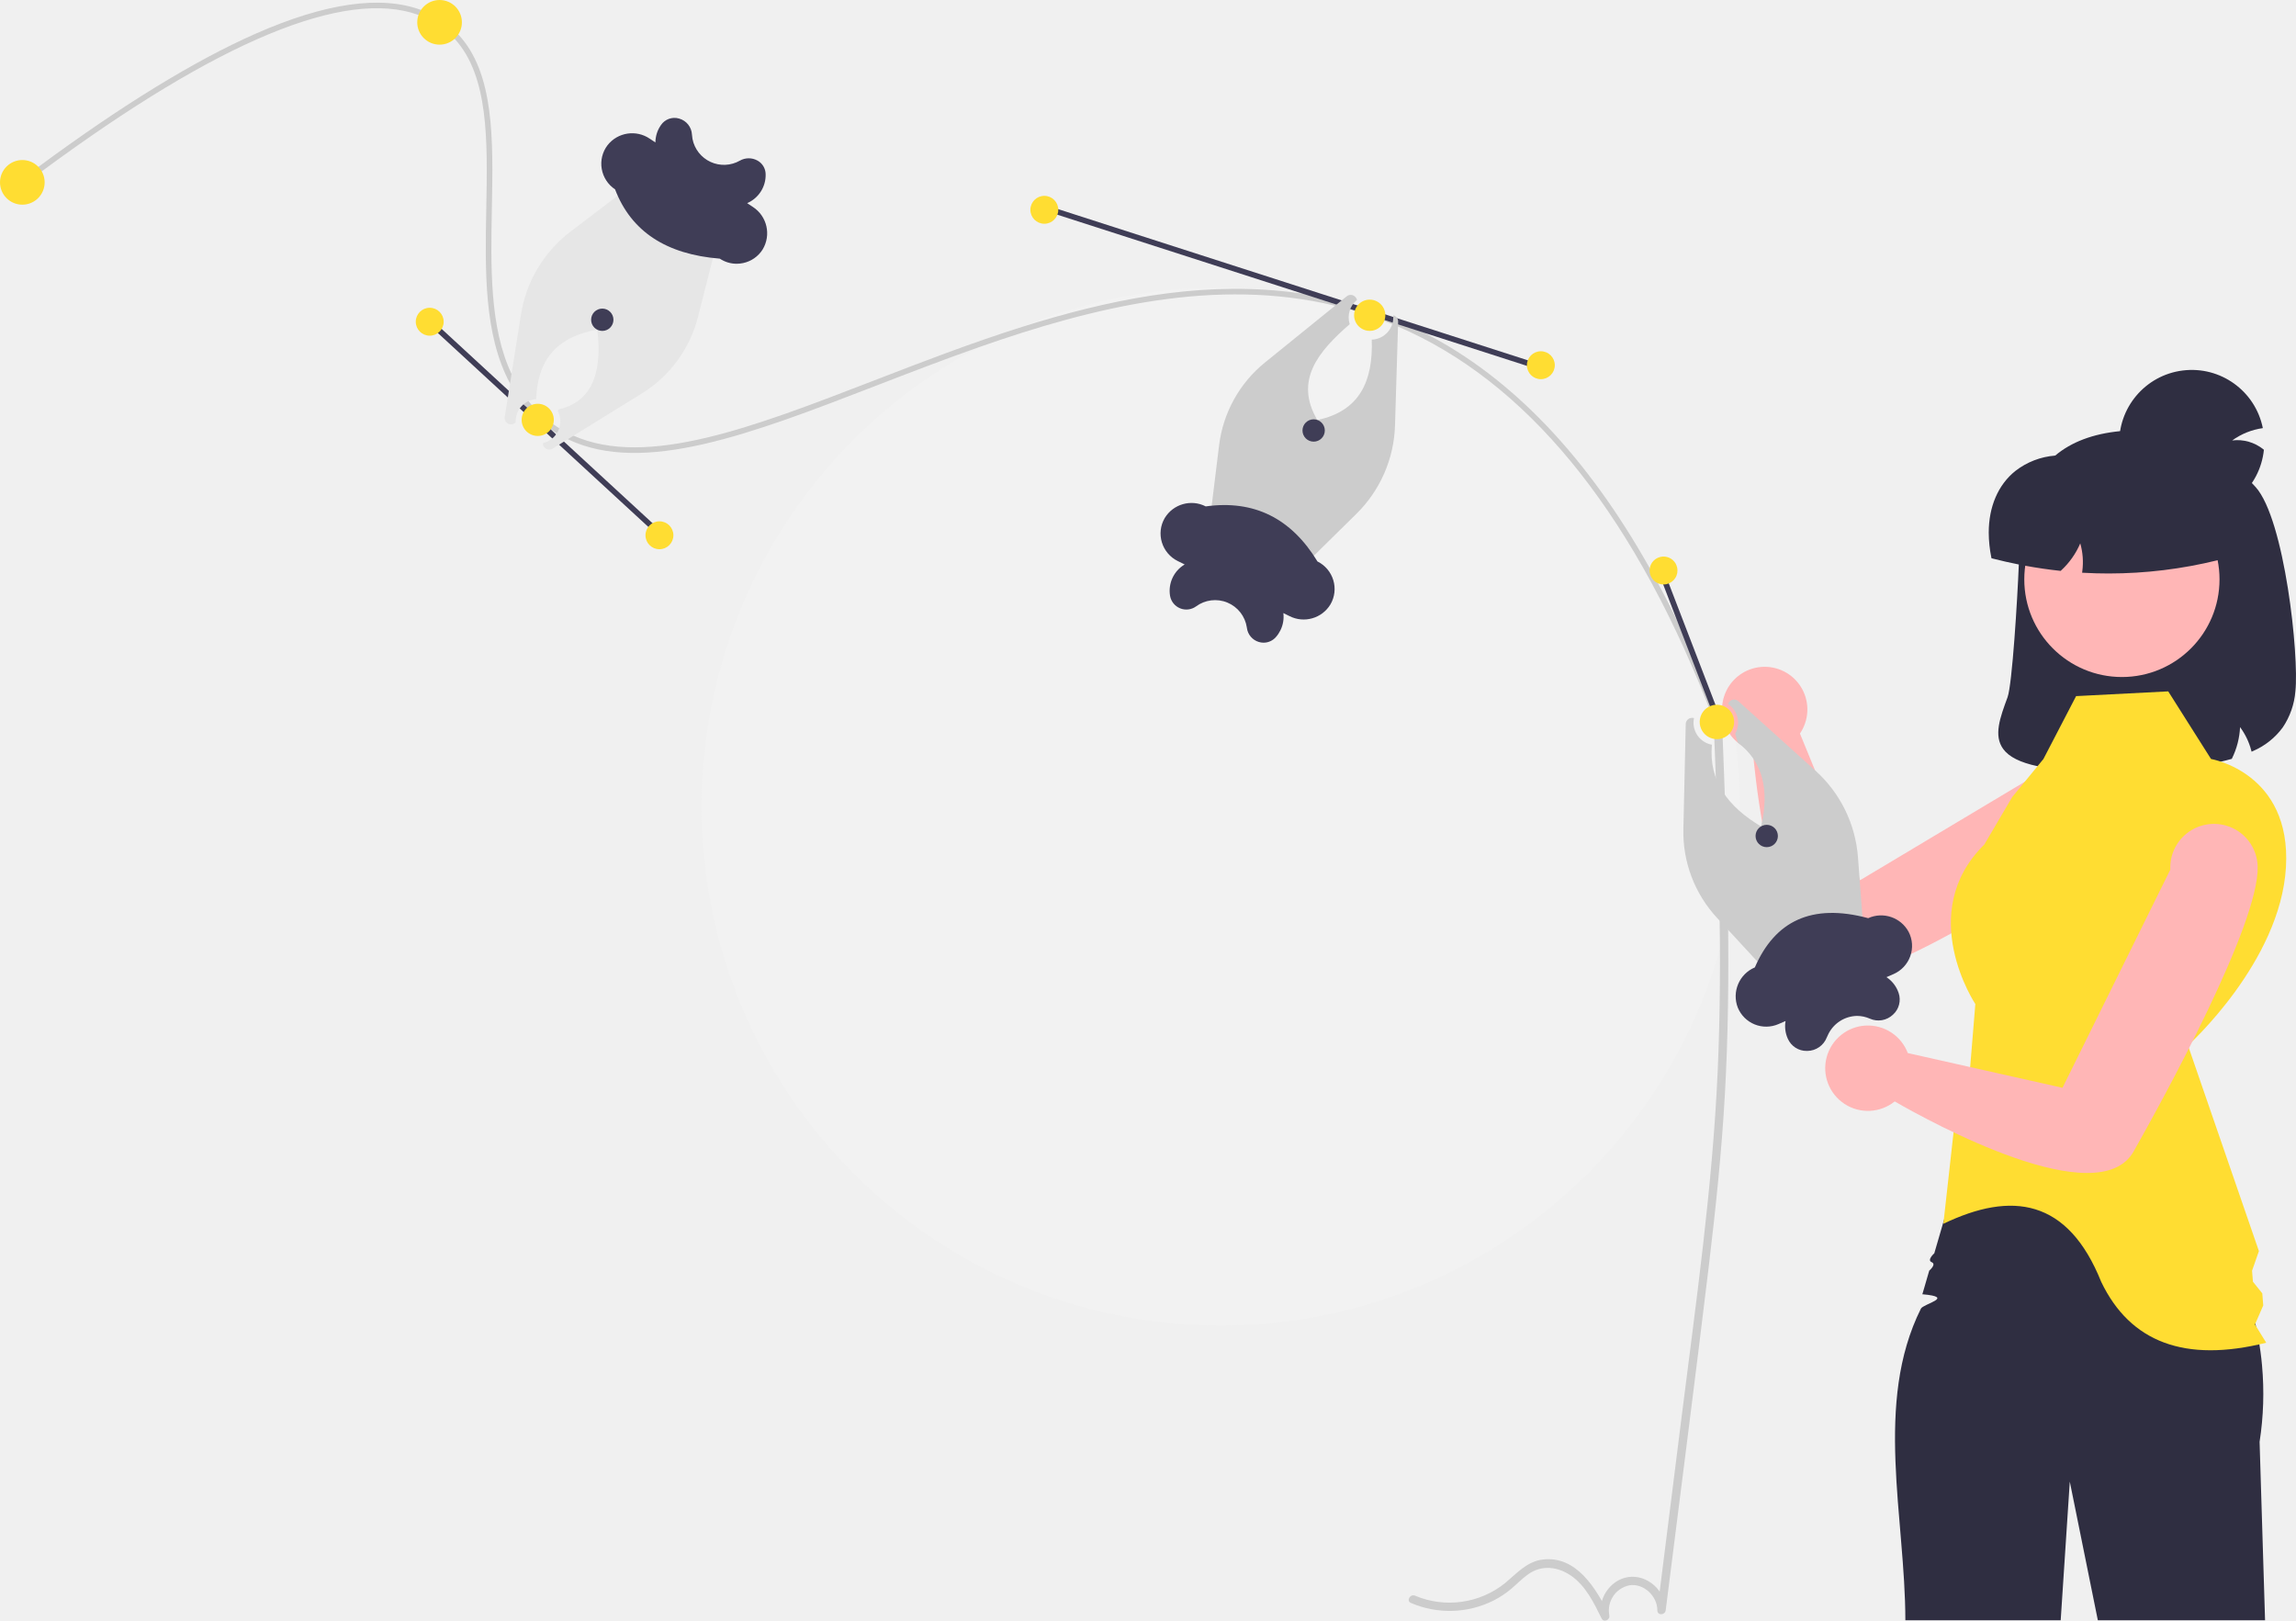
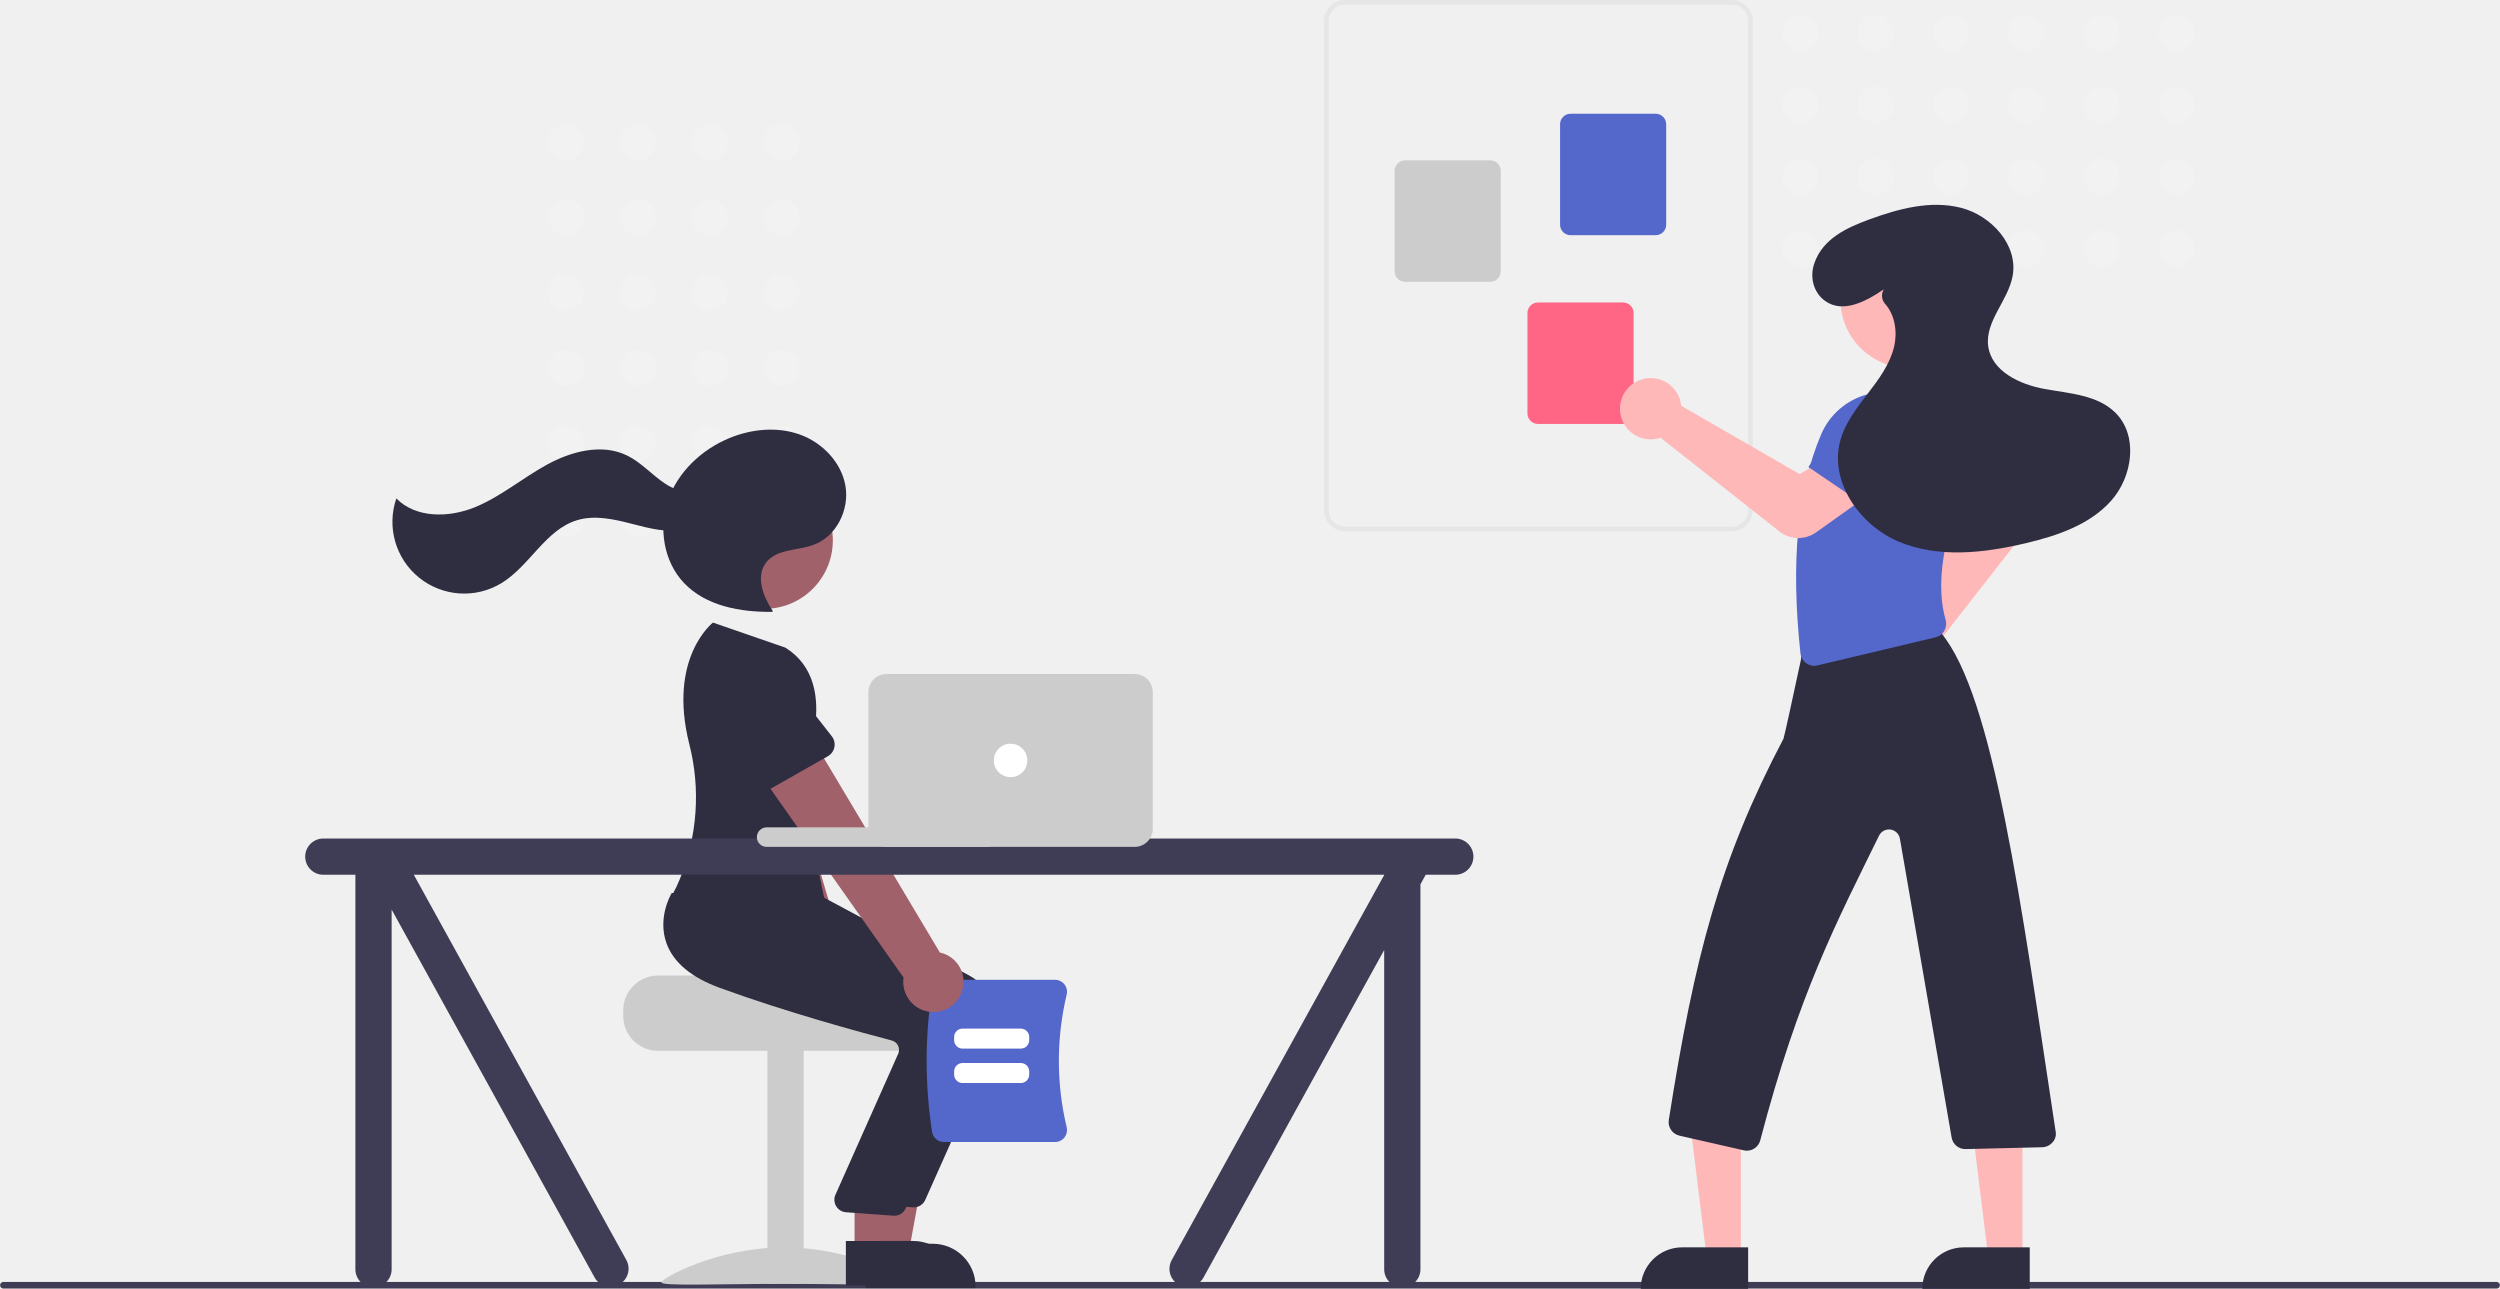
- <svg xmlns="http://www.w3.org/2000/svg" data-name="Layer 1" width="822.842" height="580.81" viewBox="0 0 822.842 580.81">
-   <path d="M812.055,448.637a186.535,186.535,0,0,1-5.05,43.22c-19.49,81.88-93.11,142.78-180.95,142.78-102.72,0-186-83.28-186-186A185.977,185.977,0,0,1,539.365,284.037c.01,0,.02-.01.03-.01q7.56-4.006,15.54-7.3a187.031,187.031,0,0,1,93.06-12.81c2.71.32,5.41.7,8.08,1.13q6.525,1.065,12.88,2.57,1.605.36,3.18.78c.21.05.41.11.62.16s.41.1.61.16h.01c.4.1.8.2,1.2.31.98.27,1.96.54,2.94.83q4.545,1.291,8.99,2.83c.47.16.93.32,1.4.48.24.09.47.17.71.26.25.08.49.17.74.26a184.001,184.001,0,0,1,19.5,8.35l-9.75-3.14c31.19,15.99,58.19,44.22,80.72,84.33a5.006,5.006,0,0,1,9.17-1.84,4.745,4.745,0,0,1,.35.67,5,5,0,0,1-2.6,6.58.498.498,0,0,1-.11.04l16.02,41.65a7.742,7.742,0,0,1,3.34.63,14.713,14.713,0,0,1,1.37-3.99c.32,1.38.62,2.77.91,4.17.1.52.21,1.03.3,1.55v.01q.825,4.125,1.44,8.33c.04.23.07.45.11.68v.01c.16,1.1.31,2.21.45,3.32q1.11,8.805,1.39,17.86C812.025,444.807,812.055,446.717,812.055,448.637Z" transform="translate(-188.5791 -159.5948)" fill="#f2f2f2" />
-   <path d="M802.769,419.308c1.622,41.519,3.247,83.105,1.373,124.645-1.86,41.252-7.729,82.209-12.871,123.143l-8.737,69.559h3c.009-6.879-6.55-12.933-13.471-11.869-6.617,1.018-11.09,8.089-9.631,14.504l2.742-1.156c-4.559-9.196-11.579-21.084-23.677-19.643-5.686.677-9.349,4.965-13.498,8.423a31.786,31.786,0,0,1-32.268,4.542c-1.753-.762-3.282,1.822-1.514,2.59a35.124,35.124,0,0,0,29.502-.801,32.89,32.89,0,0,0,6.401-4.21c2.078-1.732,3.946-3.735,6.166-5.293,4.828-3.39,10.497-2.736,15.246.489,5.329,3.619,8.278,9.82,11.052,15.416.782,1.577,3.105.442,2.742-1.156a9.216,9.216,0,0,1,7.117-10.746c5.163-.875,10.099,3.844,10.092,8.909-.003,1.986,2.766,1.859,3,0,5.184-41.273,10.559-82.527,15.506-123.829,2.439-20.363,4.576-40.771,5.718-61.253,1.157-20.743,1.385-41.528,1.125-62.299-.293-23.333-1.203-46.652-2.114-69.967-.075-1.924-3.076-1.934-3,0Z" transform="translate(-188.5791 -159.5948)" fill="#ccc" />
-   <path d="M942.955,458.867a549.218,549.218,0,0,1-55.05,35.2c-5.2,2.86-10.3,5.49-15.1,7.72-7.44,3.46-14.17,5.97-19.43,6.9l-.01.01c-.77.14-1.52.24-2.23.31-6.53.63-11.88-3.29-16.24-9.73-6.08-8.96-10.25-22.8-13.06-36.08-.561-2.62-1.061-5.21-1.51-7.74-2.1-11.69-3.15-22.03-3.58-26.91a15.159,15.159,0,0,1-5.42-2.85v-.01a9.05,9.05,0,0,1-.75-.65,14.623,14.623,0,0,1-1.51-1.64,15.116,15.116,0,0,1-3.35-9.53,15.238,15.238,0,0,1,1.65-6.9v-.01a15.293,15.293,0,1,1,26.28,15.52l5.39,13.16.01.01,15.979,38.98v.01l.17.41,59.03-35.29L922.465,434.827l1.59-.95A15.671,15.671,0,0,1,945.445,436.007h.01a15.717,15.717,0,0,1-2.5,22.86Z" transform="translate(-188.5791 -159.5948)" fill="#ffb6b6" />
-   <path d="M805.935,420.327l-1.87.7q-1.935-5.19-3.94-10.21C772.385,341.327,735.265,296.267,689.595,276.627c-.69-.3-1.38-.59-2.08-.87-.93-.39-1.87-.77-2.81-1.12-1.52-.6-3.06-1.16-4.6-1.69q-3.089-1.065-6.19-1.97c-.5-.15-1.01-.3-1.51-.43-1.79-.51-3.57-.98-5.36-1.39-42.73-10.23-86.49.43-127.65,14.87-.01,0-.02.01-.03.01-12.57,4.41-24.91,9.18-36.89,13.81-44.3,17.12-83.25,32.17-110.4,19.16-1.04-.49-2.06-1.03-3.06-1.61-1.08-.63-2.15-1.31-3.19-2.03-.13-.09-.26-.18-.38-.28-1.12-.8-2.22-1.66-3.29-2.58a45.649,45.649,0,0,1-4.47-4.42c-.27-.3-.54-.6-.8-.91-.05-.07-.11-.14-.16-.2a47.987,47.987,0,0,1-5.36-7.98c-9.38-17.4-8.94-40.4-8.51-62.8.46-24.24.91-47.29-11.35-60.7a30.456,30.456,0,0,0-5.94-5.06,33.041,33.041,0,0,0-6.99-3.48c-26.37-9.56-71.71,9.25-135.04,56.05-2.1,1.55-4.21,3.13-6.35,4.74l-1.21-1.6c2.14-1.61,4.26-3.2,6.36-4.75,29.95-22.12,56.12-38.16,77.9-47.75,24.9-10.97,44.77-13.81,59.23-8.49a35.115,35.115,0,0,1,7.2,3.6,33.53,33.53,0,0,1,6.16,5.18c12.96,13.92,12.5,37.5,12.03,62.29-.4,21.07-.82,42.68,7.05,59.37a47.314,47.314,0,0,0,6.62,10.41c.16.19.33.38.49.57a45.248,45.248,0,0,0,4.45,4.42c.93.81,1.89,1.56,2.87,2.27a39.833,39.833,0,0,0,3.55,2.31,41.251,41.251,0,0,0,4.24,2.16c26.39,11.64,64.44-3.07,107.63-19.76,17.12-6.62,34.94-13.5,53.18-19.25,30.31-9.56,61.78-15.99,93.06-12.81,2.5.24,5.01.56,7.51.95,4.51.68,9.01,1.57,13.5,2.7,1.05.26,2.09.54,3.13.83.41.1.81.22,1.22.34.4.11.81.22,1.21.34,2.06.61,4.13,1.27,6.19,1.98,1.75.61,3.5,1.25,5.23,1.92.63.25,1.27.5,1.91.77.57.23,1.15.47,1.72.71,3.2,1.36,6.37,2.83,9.49,4.44,31.19,15.99,58.19,44.22,80.72,84.33,1,1.78,2,3.59,2.98,5.43q3.465,6.435,6.77,13.26,6.555,13.47,12.51,28.44,1.364,3.39,2.68,6.87C805.155,418.257,805.545,419.287,805.935,420.327Z" transform="translate(-188.5791 -159.5948)" fill="#ccc" />
-   <circle cx="8.002" cy="65.351" r="8" fill="#ffdd32" />
-   <circle cx="157.535" cy="8.002" r="8" fill="#ffdd32" />
-   <rect x="383.404" y="256.559" width="2" height="113.719" transform="matrix(0.67755, -0.73548, 0.73548, 0.67755, -295.1392, 224.1903)" fill="#3f3d56" />
-   <circle cx="154.006" cy="115.299" r="5" fill="#ffdd32" />
-   <path d="M425.005,218.257,411.525,228.517l-18.45,14.05a46.373,46.373,0,0,0-17.8,29.79l-3.37,21.24-.54,3.4-.42,2.66-.37,2.38L369.465,309.007a2.294,2.294,0,0,0,3.931,1.947,7.971,7.971,0,0,1,7.344-8.335c.525-15.642,9.013-22.634,21.875-24.873l.13-.15-.09.18c2.057,17.201-3.125,26.098-13.92,28.56l-.27.554c.087.167.176.333.252.509a7.987,7.987,0,0,1-5.603,10.995,2.294,2.294,0,0,0,.07.622,2.317,2.317,0,0,0,3.44,1.36l2.31-1.43,1.77-1.09,1.37-.85,2.05-1.27,24.47-15.13a45.248,45.248,0,0,0,20.13-27.44l5.8-22.81,4.18-16.42Z" transform="translate(-188.5791 -159.5948)" fill="#e6e6e6" />
-   <circle cx="236.329" cy="191.83" r="5" fill="#ffdd32" />
-   <path d="M856.175,490.027l-1.15-15.39v-.01l-.58-7.73a46.39,46.39,0,0,0-15.28-31.15l-.12-.1-.01-.01-27.44-24.73a2.261,2.261,0,0,0-2.76-.25,2.186,2.186,0,0,0-.561.48,2.211,2.211,0,0,0-.416.764,7.981,7.981,0,0,1,2.584,10.65l.882,3.136v.01c9.155,6.836,11.387,17.131,8.41,30.03l.06.2-.1-.17c-11.761-6.995-18.794-16.207-17.6-29.279a7.985,7.985,0,0,1-6.42-9.532,2.19,2.19,0,0,0-.651-.099,2.06,2.06,0,0,0-.6.08,2.255,2.255,0,0,0-1.71,2.17l-.84,37.58a45.218,45.218,0,0,0,12.03,31.83l3.1,3.35,12.87,13.94L831.365,518.247l22-9.55.01-.01,4.06-1.76Z" transform="translate(-188.5791 -159.5948)" fill="#ccc" />
-   <circle cx="192.713" cy="150.47" r="5.763" fill="#ffdd32" />
-   <circle cx="215.849" cy="114.593" r="4" fill="#3f3d56" />
-   <polygon points="616.666 257.452 616.186 257.632 614.796 258.172 612.056 251.052 601.016 222.362 600.996 222.322 596.056 209.462 596.046 209.462 594.466 205.342 596.336 204.622 598.056 209.082 614.076 250.732 616.666 257.452" fill="#3f3d56" />
-   <path d="M786.745,368.637a.498.498,0,0,1-.11.04,5.035,5.035,0,0,1-2,.38h-.01a5.129,5.129,0,0,1-1.82-.4,5.005,5.005,0,0,1-2.63-2.61,4.942,4.942,0,0,1-.35-2.82,5.006,5.006,0,0,1,9.17-1.84,4.745,4.745,0,0,1,.35.67A5,5,0,0,1,786.745,368.637Z" transform="translate(-188.5791 -159.5948)" fill="#ffdd32" />
-   <path d="M809.506,420.848a.287.287,0,0,1-.039.085v.008a5.806,5.806,0,0,1-.817,1.295,6.138,6.138,0,0,1-2.305,1.743,6.2,6.2,0,0,1-3.161.478v-.008a6.154,6.154,0,0,1-4.95-3.67,6.067,6.067,0,0,1-.409-3.593,6.141,6.141,0,0,1,3.601-4.518c.108-.046.224-.093.331-.131.131-.046.262-.093.393-.131a6.421,6.421,0,0,1,1.118-.224,4.287,4.287,0,0,1,.439-.023,5.97,5.97,0,0,1,2.575.486,6.241,6.241,0,0,1,1.403.817v.008a5.173,5.173,0,0,1,.586.509v.008a6.275,6.275,0,0,1,1.272,1.881A6.12,6.12,0,0,1,809.506,420.848Z" transform="translate(-188.5791 -159.5948)" fill="#ffdd32" />
-   <circle cx="633.161" cy="299.6" r="4" fill="#3f3d56" />
-   <polygon points="552.916 130.852 552.306 132.752 547.216 131.112 520.276 122.442 510.526 119.302 501.036 116.252 499.086 115.622 496.336 114.732 485.396 111.212 483.906 110.742 478.976 109.152 467.496 105.452 466.926 105.272 378.945 76.952 373.566 75.222 374.176 73.322 379.266 74.962 480.826 107.652 484.896 108.962 486.036 109.322 488.936 110.262 497.846 113.122 499.326 113.602 500.746 114.062 547.536 129.122 552.916 130.852" fill="#3f3d56" />
-   <path d="M689.615,274.457a2.188,2.188,0,0,0-.26-.77l-.03-.03a2.23,2.23,0,0,0-1.27-1.01.599.599,0,0,0-.18-.04h-.002a7.981,7.981,0,0,1-7.684,8.705l-.004.006c.534,14.78-4.298,25.598-19.46,28.79l-.12.17.06-.19c-8.308-14.153.343-24.53,11.627-34.32a8,8,0,0,1,2.604-8.672l-0-.008a2.286,2.286,0,0,0-.94-1.38,2.252,2.252,0,0,0-2.76.09l-1.79,1.45-.4.32-.05.05-1.4,1.13-.51.41-25.07,20.3a45.231,45.231,0,0,0-16.5,29.75L622.605,342.577l-2.07,16.82,25.49,12.56,12.08-11.89,16.52-16.27a46.377,46.377,0,0,0,13.9-31.8l1.07-35.37.02-.78.03-.94A3.187,3.187,0,0,0,689.615,274.457Z" transform="translate(-188.5791 -159.5948)" fill="#ccc" />
-   <circle cx="374.27" cy="75.188" r="5" fill="#ffdd32" />
-   <circle cx="552.211" cy="130.884" r="5" fill="#ffdd32" />
-   <circle cx="470.787" cy="154.274" r="4" fill="#3f3d56" />
-   <path d="M996.965,334.157c-.45-.5-.9-.98-1.36-1.46C984.295,320.807,969.515,313.757,955.715,313.757q-3.84,0-7.35.35-14.535,1.425-23.25,8.76-12.87,10.83-12.9,34.39c0,.87-.05,2.49-.13,4.64-.51,12.53-2.37,43.06-4.04,47.58-2.71,7.36-5.06,13.72-1.56,18.53,2.04,2.81,6.05,4.85,12.31,6.17,1.15.25,2.37.47,3.67.65a139.91,139.91,0,0,0,20.27,1.2c.89,0,1.78,0,2.71-.02h.01c3.21-.02,6.64-.11,10.28-.25,8.51-.33,19.18-1,28.76-3.21h.01c1.25-.28,2.48-.6,3.68-.94l.22-.06.1-.2a28.291,28.291,0,0,0,2.87-11.17,24.5,24.5,0,0,1,3.98,8.24l.15.57.54-.25a25.871,25.871,0,0,0,10.62-8.44,27.051,27.051,0,0,0,4.54-12.99C1012.575,394.687,1007.385,345.777,996.965,334.157Z" transform="translate(-188.5791 -159.5948)" fill="#2f2e41" />
-   <path d="M1000.333,740.254h-59.93l-10.05-49.69-3.26,49.69h-55.67c-.029-36.827-11.285-77.843,5.572-111.671.877-1.76,12.481-4.14.518-5.159l.69-2.35,1.09-3.76.69-2.36s2.696-2.254.879-3.019.926-3.179.926-3.179l9.715-33.363.91-3.14h69.37a101.545,101.545,0,0,1,11.01,12.16c1.13,1.44,2.31,3,3.52,4.68.84,1.19,1.71,2.44,2.58,3.75a125.997,125.997,0,0,1,17.1,37.6v.01q.915,3.435,1.62,7.03v.01c.42,2.13.79,4.29,1.08,6.5.22,1.61.41,3.24.55,4.89a112.103,112.103,0,0,1-.87,27.42Z" transform="translate(-188.5791 -159.5948)" fill="#2f2e41" />
-   <path d="M932.614,409.065l33.016-1.701,15.335,24.231s28.853,4.824,26.853,38.824-35.106,63.835-35.106,63.835l25.415,73.706L995.67,614.983l.315,3.943,3.353,4.176.345,4.319-2.971,6.833,4.04,6.543c-29.084,7.26-48.709-.128-59.125-21.781-11.938-29.795-32.044-32.636-56.583-20.845l3.668-32.917,4.531-6.076-2.531-7.924,3.805-7.622,1.984-24.211s-21.704-32.607,3.212-57.167l10-17,11.189-13.651Z" transform="translate(-188.5791 -159.5948)" fill="#ffdd32" />
-   <circle cx="760.449" cy="207.644" r="34.984" fill="#ffb6b6" />
-   <path d="M972.015,323.757h-34.25a40.207,40.207,0,0,0-12.65-.89,26.552,26.552,0,0,0-14.3,5.53c-6.13,4.92-9.51,12.76-9.51,22.08a45.714,45.714,0,0,0,.92,8.87l.06.31.3.08q4.739,1.215,9.5,2.16c.76.15,1.53.3,2.3.44,4.16.77,8.32,1.38,12.45,1.82l.229.03.17-.15a28.326,28.326,0,0,0,6.87-9.71,24.425,24.425,0,0,1,.73,9.97l-.07.54.54.03q4.515.255,9.04.25a163.34,163.34,0,0,0,38.99-4.75c.84-.2,1.67-.41,2.5-.63l.38-.1V337.957A14.216,14.216,0,0,0,972.015,323.757Z" transform="translate(-188.5791 -159.5948)" fill="#2f2e41" />
-   <path d="M999.915,320.791a25.99,25.99,0,1,1-.38-7.77,24.673,24.673,0,0,0-10.99,4.42,14.92,14.92,0,0,1,11.19,3.19C999.795,320.681,999.855,320.731,999.915,320.791Z" transform="translate(-188.5791 -159.5948)" fill="#2f2e41" />
-   <path d="M452.577,254.117a10.913,10.913,0,0,1-6.045-1.831c-19.193-1.529-31.763-9.744-37.527-24.833a11.042,11.042,0,0,1-4.774-7.332,10.914,10.914,0,0,1,2.095-8.509,11.212,11.212,0,0,1,15.121-2.308l2.024,1.34a10.862,10.862,0,0,1,1.821-5.99l.144-.212a5.835,5.835,0,0,1,6.523-2.358,6.291,6.291,0,0,1,4.607,5.774,12.042,12.042,0,0,0,.188,1.523,11.493,11.493,0,0,0,16.971,7.789,6.429,6.429,0,0,1,6.274-.057,5.646,5.646,0,0,1,2.969,4.815,10.974,10.974,0,0,1-6.619,10.472l2.034,1.347a11.234,11.234,0,0,1,3.505,15.264,10.923,10.923,0,0,1-6.992,4.859A11.084,11.084,0,0,1,452.577,254.117Z" transform="translate(-188.5791 -159.5948)" fill="#3f3d56" />
-   <path d="M641.437,389.918a5.936,5.936,0,0,1-1.74-.263,6.05,6.05,0,0,1-4.257-5.058l-.019-.135a11.498,11.498,0,0,0-18.212-7.54,5.926,5.926,0,0,1-9.301-3.774,10.977,10.977,0,0,1,5.235-11.267l-2.5-1.232a11.038,11.038,0,0,1-5.662-6.668,10.915,10.915,0,0,1,1.002-8.707,11.209,11.209,0,0,1,14.708-4.199c17.385-2.414,30.666,4.311,40.042,19.732a11.039,11.039,0,0,1,5.663,6.668,10.915,10.915,0,0,1-1.003,8.706,11.21,11.21,0,0,1-14.707,4.2l-2.178-1.073a10.852,10.852,0,0,1-1.049,6.172,10.982,10.982,0,0,1-1.633,2.437A5.848,5.848,0,0,1,641.437,389.918Z" transform="translate(-188.5791 -159.5948)" fill="#3f3d56" />
-   <path d="M836.094,536.223a7.334,7.334,0,0,1-6.787-4.355l-.067-.151a10.855,10.855,0,0,1-.753-6.217l-2.557,1.111a11.001,11.001,0,0,1-14.553-5.896,11.236,11.236,0,0,1,6.104-14.422c7.163-16.539,20.293-23.108,40.623-17.652a11.217,11.217,0,0,1,14.489,4.9h0a10.913,10.913,0,0,1,.584,8.743,11.044,11.044,0,0,1-5.976,6.391l-2.556,1.11a10.858,10.858,0,0,1,4.03,4.791q.184.423.33.853a7.304,7.304,0,0,1-2.052,7.826,7.579,7.579,0,0,1-8.282,1.39,11.379,11.379,0,0,0-4.564-.974h-.057A11.725,11.725,0,0,0,843.88,530.068a11.869,11.869,0,0,0-.604,1.294,7.589,7.589,0,0,1-6.982,4.859C836.227,536.222,836.16,536.223,836.094,536.223Z" transform="translate(-188.5791 -159.5948)" fill="#3f3d56" />
-   <path d="M986.385,455.473A15.666,15.666,0,0,0,966.377,471.25l-38.638,78.185-55.437-12.448a15.297,15.297,0,1,0-4.7,17.334c13.188,7.594,72.962,40.353,85.647,17.895,10.663-18.877,45.048-81.415,44.437-102.149A15.668,15.668,0,0,0,986.385,455.473Z" transform="translate(-188.5791 -159.5948)" fill="#ffb6b6" />
-   <circle cx="490.881" cy="112.98" r="5.595" fill="#ffdd32" />
+ <svg xmlns="http://www.w3.org/2000/svg" width="896.675" height="462.272" viewBox="0 0 896.675 462.272" role="img" artist="Katerina Limpitsouni" source="https://undraw.co/">
+   <path d="M1047.147,681.033H152.853a1.191,1.191,0,0,1,0-2.381h894.294a1.191,1.191,0,0,1,0,2.381Z" transform="translate(-151.6623 -218.8641)" fill="#3f3d56" />
+   <circle cx="280.353" cy="50.98" r="6.467" fill="#f2f2f2" />
+   <circle cx="254.58" cy="50.98" r="6.467" fill="#f2f2f2" />
+   <circle cx="228.807" cy="50.98" r="6.467" fill="#f2f2f2" />
+   <circle cx="203.033" cy="50.98" r="6.467" fill="#f2f2f2" />
+   <circle cx="280.353" cy="77.98" r="6.467" fill="#f2f2f2" />
+   <circle cx="254.58" cy="77.98" r="6.467" fill="#f2f2f2" />
+   <circle cx="228.807" cy="77.98" r="6.467" fill="#f2f2f2" />
+   <circle cx="203.033" cy="77.98" r="6.467" fill="#f2f2f2" />
+   <circle cx="280.353" cy="104.98" r="6.467" fill="#f2f2f2" />
+   <circle cx="254.58" cy="104.98" r="6.467" fill="#f2f2f2" />
+   <circle cx="228.807" cy="104.98" r="6.467" fill="#f2f2f2" />
+   <circle cx="203.033" cy="104.98" r="6.467" fill="#f2f2f2" />
+   <circle cx="280.353" cy="131.98" r="6.467" fill="#f2f2f2" />
+   <circle cx="254.58" cy="131.98" r="6.467" fill="#f2f2f2" />
+   <circle cx="228.807" cy="131.98" r="6.467" fill="#f2f2f2" />
+   <circle cx="203.033" cy="131.98" r="6.467" fill="#f2f2f2" />
+   <circle cx="280.353" cy="158.98" r="6.467" fill="#f2f2f2" />
+   <circle cx="254.58" cy="158.98" r="6.467" fill="#f2f2f2" />
+   <circle cx="228.807" cy="158.98" r="6.467" fill="#f2f2f2" />
+   <circle cx="203.033" cy="158.98" r="6.467" fill="#f2f2f2" />
+   <circle cx="280.353" cy="185.98" r="6.467" fill="#f2f2f2" />
+   <circle cx="254.58" cy="185.98" r="6.467" fill="#f2f2f2" />
+   <circle cx="228.807" cy="185.98" r="6.467" fill="#f2f2f2" />
+   <circle cx="203.033" cy="185.98" r="6.467" fill="#f2f2f2" />
+   <path d="M375.19,581.264v2a12.511,12.511,0,0,0,12.5,12.5h90a12.505,12.505,0,0,0,12.5-12.5v-2a12.41,12.41,0,0,0-2.9-8,12.859,12.859,0,0,0-2.11-2s-49.48-1.12-49.48-2.5H387.69A12.517,12.517,0,0,0,375.19,581.264Z" transform="translate(-151.6623 -218.8641)" fill="#ccc" />
+   <rect x="275.252" y="376.403" width="13" height="84" fill="#ccc" />
+   <path d="M476.914,678.811c0,1.405-19.699.543-44,.543s-44,.861-44-.543,19.699-12.543,44-12.543S476.914,677.406,476.914,678.811Z" transform="translate(-151.6623 -218.8641)" fill="#ccc" />
+   <path d="M459.041,579.568a10.743,10.743,0,0,0-3.807-16.027L427.681,469.656l-20.981,10.276,33.681,89.055a10.801,10.801,0,0,0,18.66,10.581Z" transform="translate(-151.6623 -218.8641)" fill="#a0616a" />
+   <path d="M433.923,485.335l-23.483,6.357a4.817,4.817,0,0,1-6.042-4.086l-2.838-24.087a13.377,13.377,0,0,1,25.846-6.915l9.674,22.156a4.817,4.817,0,0,1-3.156,6.576Z" transform="translate(-151.6623 -218.8641)" fill="#5467ca" />
+   <polygon points="313.516 450.101 325.776 450.1 331.609 418.304 313.514 418.304 313.516 450.101" fill="#a0616a" />
+   <path d="M462.051,664.962l24.144-.001h.001a15.386,15.386,0,0,1,15.386,15.386v.5l-39.531.001Z" transform="translate(-151.6623 -218.8641)" fill="#2f2e41" />
+   <path d="M479.409,651.914q-.214,0-.43-.021l-16.967-1.235a4.5,4.5,0,0,1-3.809-6.029l22.707-51.015a3.498,3.498,0,0,0-.196-2.799,3.451,3.451,0,0,0-2.211-1.76c-10.677-2.791-38.072-10.223-61.786-18.918-10.16-3.726-16.559-9.109-19.019-16.002-3.243-9.087,1.555-17.374,1.76-17.722l.161-.272,22.315,2.028,24.191,2.058,53.013,28.428a20.086,20.086,0,0,1,8.819,25.784l-24.441,54.808A4.497,4.497,0,0,1,479.409,651.914Z" transform="translate(-151.6623 -218.8641)" fill="#2f2e41" />
+   <circle cx="274.15" cy="193.816" r="24.561" fill="#a0616a" />
+   <polygon points="306.516 449.101 318.776 449.1 324.609 417.304 306.514 417.304 306.516 449.101" fill="#a0616a" />
+   <path d="M455.051,663.962l24.144-.001h.001a15.386,15.386,0,0,1,15.386,15.386v.5l-39.531.001Z" transform="translate(-151.6623 -218.8641)" fill="#2f2e41" />
+   <path d="M472.409,654.914q-.214,0-.43-.021l-16.967-1.235a4.5,4.5,0,0,1-3.809-6.029l22.707-51.015a3.498,3.498,0,0,0-.196-2.799,3.451,3.451,0,0,0-2.211-1.76c-10.677-2.791-38.072-10.223-61.786-18.918-10.16-3.726-16.559-9.109-19.019-16.002-3.243-9.087,1.555-17.374,1.76-17.722l.161-.272,22.315,2.028,24.191,2.058,53.013,28.428a20.086,20.086,0,0,1,8.819,25.784l-24.441,54.808A4.497,4.497,0,0,1,472.409,654.914Z" transform="translate(-151.6623 -218.8641)" fill="#2f2e41" />
+   <path d="M433.387,451.168l-26-9s-16.322,12.54-8.481,43.649a77.012,77.012,0,0,1-3.4,48.32,49.778,49.778,0,0,1-2.619,5.531s29,35,56,9l-10.5-50.5S454.887,464.668,433.387,451.168Z" transform="translate(-151.6623 -218.8641)" fill="#2f2e41" />
+   <path d="M428.862,438.076c-3.496-5.232-6.254-12.488-2.406-17.466,3.799-4.914,11.292-4.19,17.111-6.365,8.104-3.029,12.804-12.549,11.338-21.076s-8.31-15.594-16.464-18.486-17.348-1.951-25.333,1.379c-9.829,4.1-18.261,12.03-21.797,22.076s-1.646,22.108,5.689,29.83c7.864,8.278,20.206,10.485,31.623,10.351" transform="translate(-151.6623 -218.8641)" fill="#2f2e41" />
+   <path d="M406.015,393.444c-4.405,3.586-11.125,1.993-15.854-1.154s-8.565-7.628-13.681-10.096c-9.019-4.35-19.924-1.458-28.702,3.36s-16.559,11.475-25.831,15.256-21.104,3.968-28.125-3.172a25.732,25.732,0,0,0,37.71,30.371c10.159-6.188,15.771-19.164,27.166-22.579,6.306-1.89,13.076-.368,19.449,1.281s13.018,3.43,19.449,2.027,12.447-7.183,11.629-13.715Z" transform="translate(-151.6623 -218.8641)" fill="#2f2e41" />
+   <path d="M485.969,624.871a167.506,167.506,0,0,1,0-50.975,4.303,4.303,0,0,1,4.237-3.606h39.873a4.247,4.247,0,0,1,3.355,1.626,4.319,4.319,0,0,1,.807,3.705,102.328,102.328,0,0,0-0,47.525,4.318,4.318,0,0,1-.807,3.705,4.247,4.247,0,0,1-3.355,1.626H490.206A4.303,4.303,0,0,1,485.969,624.871Z" transform="translate(-151.6623 -218.8641)" fill="#5467ca" />
+   <path d="M517.808,594.966H496.885a3.003,3.003,0,0,1-3-3v-1.172a3.003,3.003,0,0,1,3-3h20.924a3.003,3.003,0,0,1,3,3v1.172A3.003,3.003,0,0,1,517.808,594.966Z" transform="translate(-151.6623 -218.8641)" fill="#fff" />
+   <path d="M517.808,607.311H496.885a3.003,3.003,0,0,1-3-3v-1.172a3.003,3.003,0,0,1,3-3h20.924a3.003,3.003,0,0,1,3,3V604.311A3.003,3.003,0,0,1,517.808,607.311Z" transform="translate(-151.6623 -218.8641)" fill="#fff" />
+   <path d="M496.454,575.068a10.743,10.743,0,0,0-7.69-14.567L438.628,476.477,420.88,491.669l54.862,77.816a10.801,10.801,0,0,0,20.712,5.584Z" transform="translate(-151.6623 -218.8641)" fill="#a0616a" />
+   <path d="M448.589,490.099l-21.15,12.022a4.817,4.817,0,0,1-6.871-2.446l-8.766-22.614a13.377,13.377,0,0,1,23.298-13.153l14.903,19.036a4.817,4.817,0,0,1-1.413,7.156Z" transform="translate(-151.6623 -218.8641)" fill="#2f2e41" />
+   <path d="M673.63,519.614h-406a6.5,6.5,0,1,0,0,13h11.5v141.5a6.5,6.5,0,0,0,13,0V545.104l72.871,132.078a6.5,6.5,0,0,0,11.258-6.5L300.083,532.614H648.13v.084l-76.129,137.984a6.5,6.5,0,1,0,11.258,6.5L648.13,559.604V674.114a6.5,6.5,0,0,0,13,0V536.041l1.891-3.427h10.609a6.5,6.5,0,0,0,0-13Z" transform="translate(-151.6623 -218.8641)" fill="#3f3d56" />
+   <rect x="271.467" y="296.75" width="86" height="7" rx="3.5" fill="#ccc" />
+   <path d="M558.63,522.614h-89a6.507,6.507,0,0,1-6.5-6.5v-49a6.507,6.507,0,0,1,6.5-6.5h89a6.507,6.507,0,0,1,6.5,6.5v49A6.507,6.507,0,0,1,558.63,522.614Z" transform="translate(-151.6623 -218.8641)" fill="#ccc" />
+   <circle cx="362.467" cy="272.75" r="6" fill="#fff" />
+   <path d="M626.55,401.886v-175.5a7.53,7.53,0,0,1,7.521-7.521H772.8a7.53,7.53,0,0,1,7.521,7.521v175.5a7.53,7.53,0,0,1-7.521,7.521H634.072A7.53,7.53,0,0,1,626.55,401.886Zm7.521-181.35a5.857,5.857,0,0,0-5.85,5.85v175.5a5.857,5.857,0,0,0,5.85,5.85H772.8a5.857,5.857,0,0,0,5.85-5.85v-175.5a5.857,5.857,0,0,0-5.85-5.85Z" transform="translate(-151.6623 -218.8641)" fill="#e6e6e6" />
+   <path d="M711.215,299.462V263.426a3.765,3.765,0,0,1,3.761-3.761h30.537a3.765,3.765,0,0,1,3.761,3.761v36.036a3.765,3.765,0,0,1-3.761,3.761h-30.537A3.765,3.765,0,0,1,711.215,299.462Z" transform="translate(-151.6623 -218.8641)" fill="#5467ca" />
+   <path d="M651.88,316.176V280.14a3.765,3.765,0,0,1,3.761-3.761h30.537a3.765,3.765,0,0,1,3.761,3.761v36.036a3.765,3.765,0,0,1-3.761,3.761h-30.537A3.765,3.765,0,0,1,651.88,316.176Z" transform="translate(-151.6623 -218.8641)" fill="#ccc" />
+   <path d="M699.515,367.155V331.119a3.765,3.765,0,0,1,3.761-3.761h30.537a3.765,3.765,0,0,1,3.761,3.761v36.036a3.765,3.765,0,0,1-3.761,3.761h-30.537A3.765,3.765,0,0,1,699.515,367.155Z" transform="translate(-151.6623 -218.8641)" fill="#ff6584" />
+   <circle cx="780.741" cy="11.82" r="6.467" fill="#f2f2f2" />
+   <circle cx="780.741" cy="37.594" r="6.467" fill="#f2f2f2" />
+   <circle cx="780.741" cy="63.367" r="6.467" fill="#f2f2f2" />
+   <circle cx="780.741" cy="89.14" r="6.467" fill="#f2f2f2" />
+   <circle cx="753.741" cy="11.82" r="6.467" fill="#f2f2f2" />
+   <circle cx="753.741" cy="37.594" r="6.467" fill="#f2f2f2" />
+   <circle cx="753.741" cy="63.367" r="6.467" fill="#f2f2f2" />
+   <circle cx="753.741" cy="89.14" r="6.467" fill="#f2f2f2" />
+   <circle cx="726.741" cy="11.82" r="6.467" fill="#f2f2f2" />
+   <circle cx="726.741" cy="37.594" r="6.467" fill="#f2f2f2" />
+   <circle cx="726.741" cy="63.367" r="6.467" fill="#f2f2f2" />
+   <circle cx="726.741" cy="89.14" r="6.467" fill="#f2f2f2" />
+   <circle cx="699.741" cy="11.82" r="6.467" fill="#f2f2f2" />
+   <circle cx="699.741" cy="37.594" r="6.467" fill="#f2f2f2" />
+   <circle cx="699.741" cy="63.367" r="6.467" fill="#f2f2f2" />
+   <circle cx="699.741" cy="89.14" r="6.467" fill="#f2f2f2" />
+   <circle cx="672.741" cy="11.82" r="6.467" fill="#f2f2f2" />
+   <circle cx="672.741" cy="37.594" r="6.467" fill="#f2f2f2" />
+   <circle cx="672.741" cy="63.367" r="6.467" fill="#f2f2f2" />
+   <circle cx="672.741" cy="89.14" r="6.467" fill="#f2f2f2" />
+   <circle cx="645.741" cy="11.82" r="6.467" fill="#f2f2f2" />
+   <circle cx="645.741" cy="37.594" r="6.467" fill="#f2f2f2" />
+   <circle cx="645.741" cy="63.367" r="6.467" fill="#f2f2f2" />
+   <circle cx="645.741" cy="89.14" r="6.467" fill="#f2f2f2" />
+   <path d="M823.457,460.117a11.003,11.003,0,0,1,7.768-14.464,10.59,10.59,0,0,1,1.451-.236l24.303-42.599-6.137-10.542,15.275-11.785,11.687,16.232a11.149,11.149,0,0,1-.26,13.309L844.179,452.745a10.507,10.507,0,0,1,.311,1.035A11.003,11.003,0,0,1,835.13,467.269a10.706,10.706,0,0,1-1.347.084A11.036,11.036,0,0,1,823.457,460.117Z" transform="translate(-151.6623 -218.8641)" fill="#ffb8b8" />
+   <polygon points="624.38 450.888 612.12 450.887 606.288 403.599 624.382 403.6 624.38 450.888" fill="#ffb8b8" />
+   <path d="M603.363,447.384H627.007a0,0,0,0,1,0,0v14.887a0,0,0,0,1,0,0H588.476a0,0,0,0,1,0,0v0A14.887,14.887,0,0,1,603.363,447.384Z" fill="#2f2e41" />
+   <polygon points="725.38 450.888 713.12 450.887 707.288 403.599 725.382 403.6 725.38 450.888" fill="#ffb8b8" />
+   <path d="M704.363,447.384H728.007a0,0,0,0,1,0,0v14.887a0,0,0,0,1,0,0H689.476a0,0,0,0,1,0,0v0A14.887,14.887,0,0,1,704.363,447.384Z" fill="#2f2e41" />
+   <path d="M869.518,382.793l-27.525,10.459-6.72-18.667a11.168,11.168,0,0,1,5.002-13.5h0a11.168,11.168,0,0,1,14.262,2.784Z" transform="translate(-151.6623 -218.8641)" fill="#5467ca" />
+   <path d="M777.101,631.452l-23.084-5.265a4.986,4.986,0,0,1-3.812-5.619c9.263-58.709,18.174-93.091,41.14-136.752.321-.814,3.907-17.338,6.247-28.285a4.972,4.972,0,0,1,4.214-5.024l43.044-6.625a5.57,5.57,0,0,1,2.021-.304l.43.082-.005.423c-.005.438-.441.504-.604.53l-.572.088a6.685,6.685,0,0,1,1.775,1.207c18.86,22.684,28.667,97.04,41.123,179.185a4.484,4.484,0,0,1-1.304,3.647,4.933,4.933,0,0,1-3.538,1.601l-27.501.67a4.982,4.982,0,0,1-5.035-4.218L833.115,519.743a3.974,3.974,0,0,0-7.495-1.156c-14.944,30.435-28.881,56.755-42.606,109.266a4.953,4.953,0,0,1-4.792,3.726A5.03,5.03,0,0,1,777.101,631.452Z" transform="translate(-151.6623 -218.8641)" fill="#2f2e41" />
+   <path d="M799.508,456.753a4.999,4.999,0,0,1-2.083-3.549c-3.525-32.91-1.07-58.664,7.506-78.735a24.992,24.992,0,0,1,16.567-14.18l22.25-1.123.115.056a26.005,26.005,0,0,1,14.219,27.588c-7.156,18.863-13.148,38.503-8.579,54.346a5.122,5.122,0,0,1-.484,3.983,4.884,4.884,0,0,1-3.116,2.309l-42.378,10.081a4.964,4.964,0,0,1-4.017-.777Z" transform="translate(-151.6623 -218.8641)" fill="#5467ca" />
+   <path d="M789.93,409.526l-42.674-33.666a10.516,10.516,0,0,1-1.036.306A11.027,11.027,0,0,1,737.402,374.474a10.913,10.913,0,0,1-4.626-7.733,11.023,11.023,0,0,1,7.209-11.638,11.004,11.004,0,0,1,14.426,7.837,10.573,10.573,0,0,1,.229,1.452l42.481,24.507,10.572-6.086,11.711,15.332-16.414,11.699a10.942,10.942,0,0,1-13.06-.318Z" transform="translate(-151.6623 -218.8641)" fill="#ffb8b8" />
+   <path d="M824.611,402.92l-24.349-16.557,11.443-16.207a11.168,11.168,0,0,1,13.929-3.64l0,0a11.168,11.168,0,0,1,5.894,13.283Z" transform="translate(-151.6623 -218.8641)" fill="#5467ca" />
+   <circle cx="684.659" cy="107.431" r="24.561" fill="#ffb8b8" />
+   <path d="M827.316,322.637c-6.313,4.321-14.601,8.762-21.049,4.161-4.234-3.021-5.567-8.615-3.851-13.525,3.087-8.829,11.569-12.715,19.681-15.695,10.544-3.873,22.026-6.954,32.911-4.181s20.506,13.313,18.541,24.373c-1.58,8.894-9.97,16.295-8.779,25.25,1.199,9.012,11.334,13.756,20.281,15.367s18.96,2.128,25.391,8.555c8.203,8.199,6.155,22.853-1.564,31.51s-19.367,12.58-30.654,15.248c-14.955,3.534-31.129,5.392-45.332-.474s-25.256-21.654-21.141-36.46c1.738-6.254,5.832-11.539,9.789-16.685s7.963-10.526,9.472-16.839c1.258-5.261.327-11.369-3.162-15.315a4.437,4.437,0,0,1-.594-5.186Z" transform="translate(-151.6623 -218.8641)" fill="#2f2e41" />
</svg>
